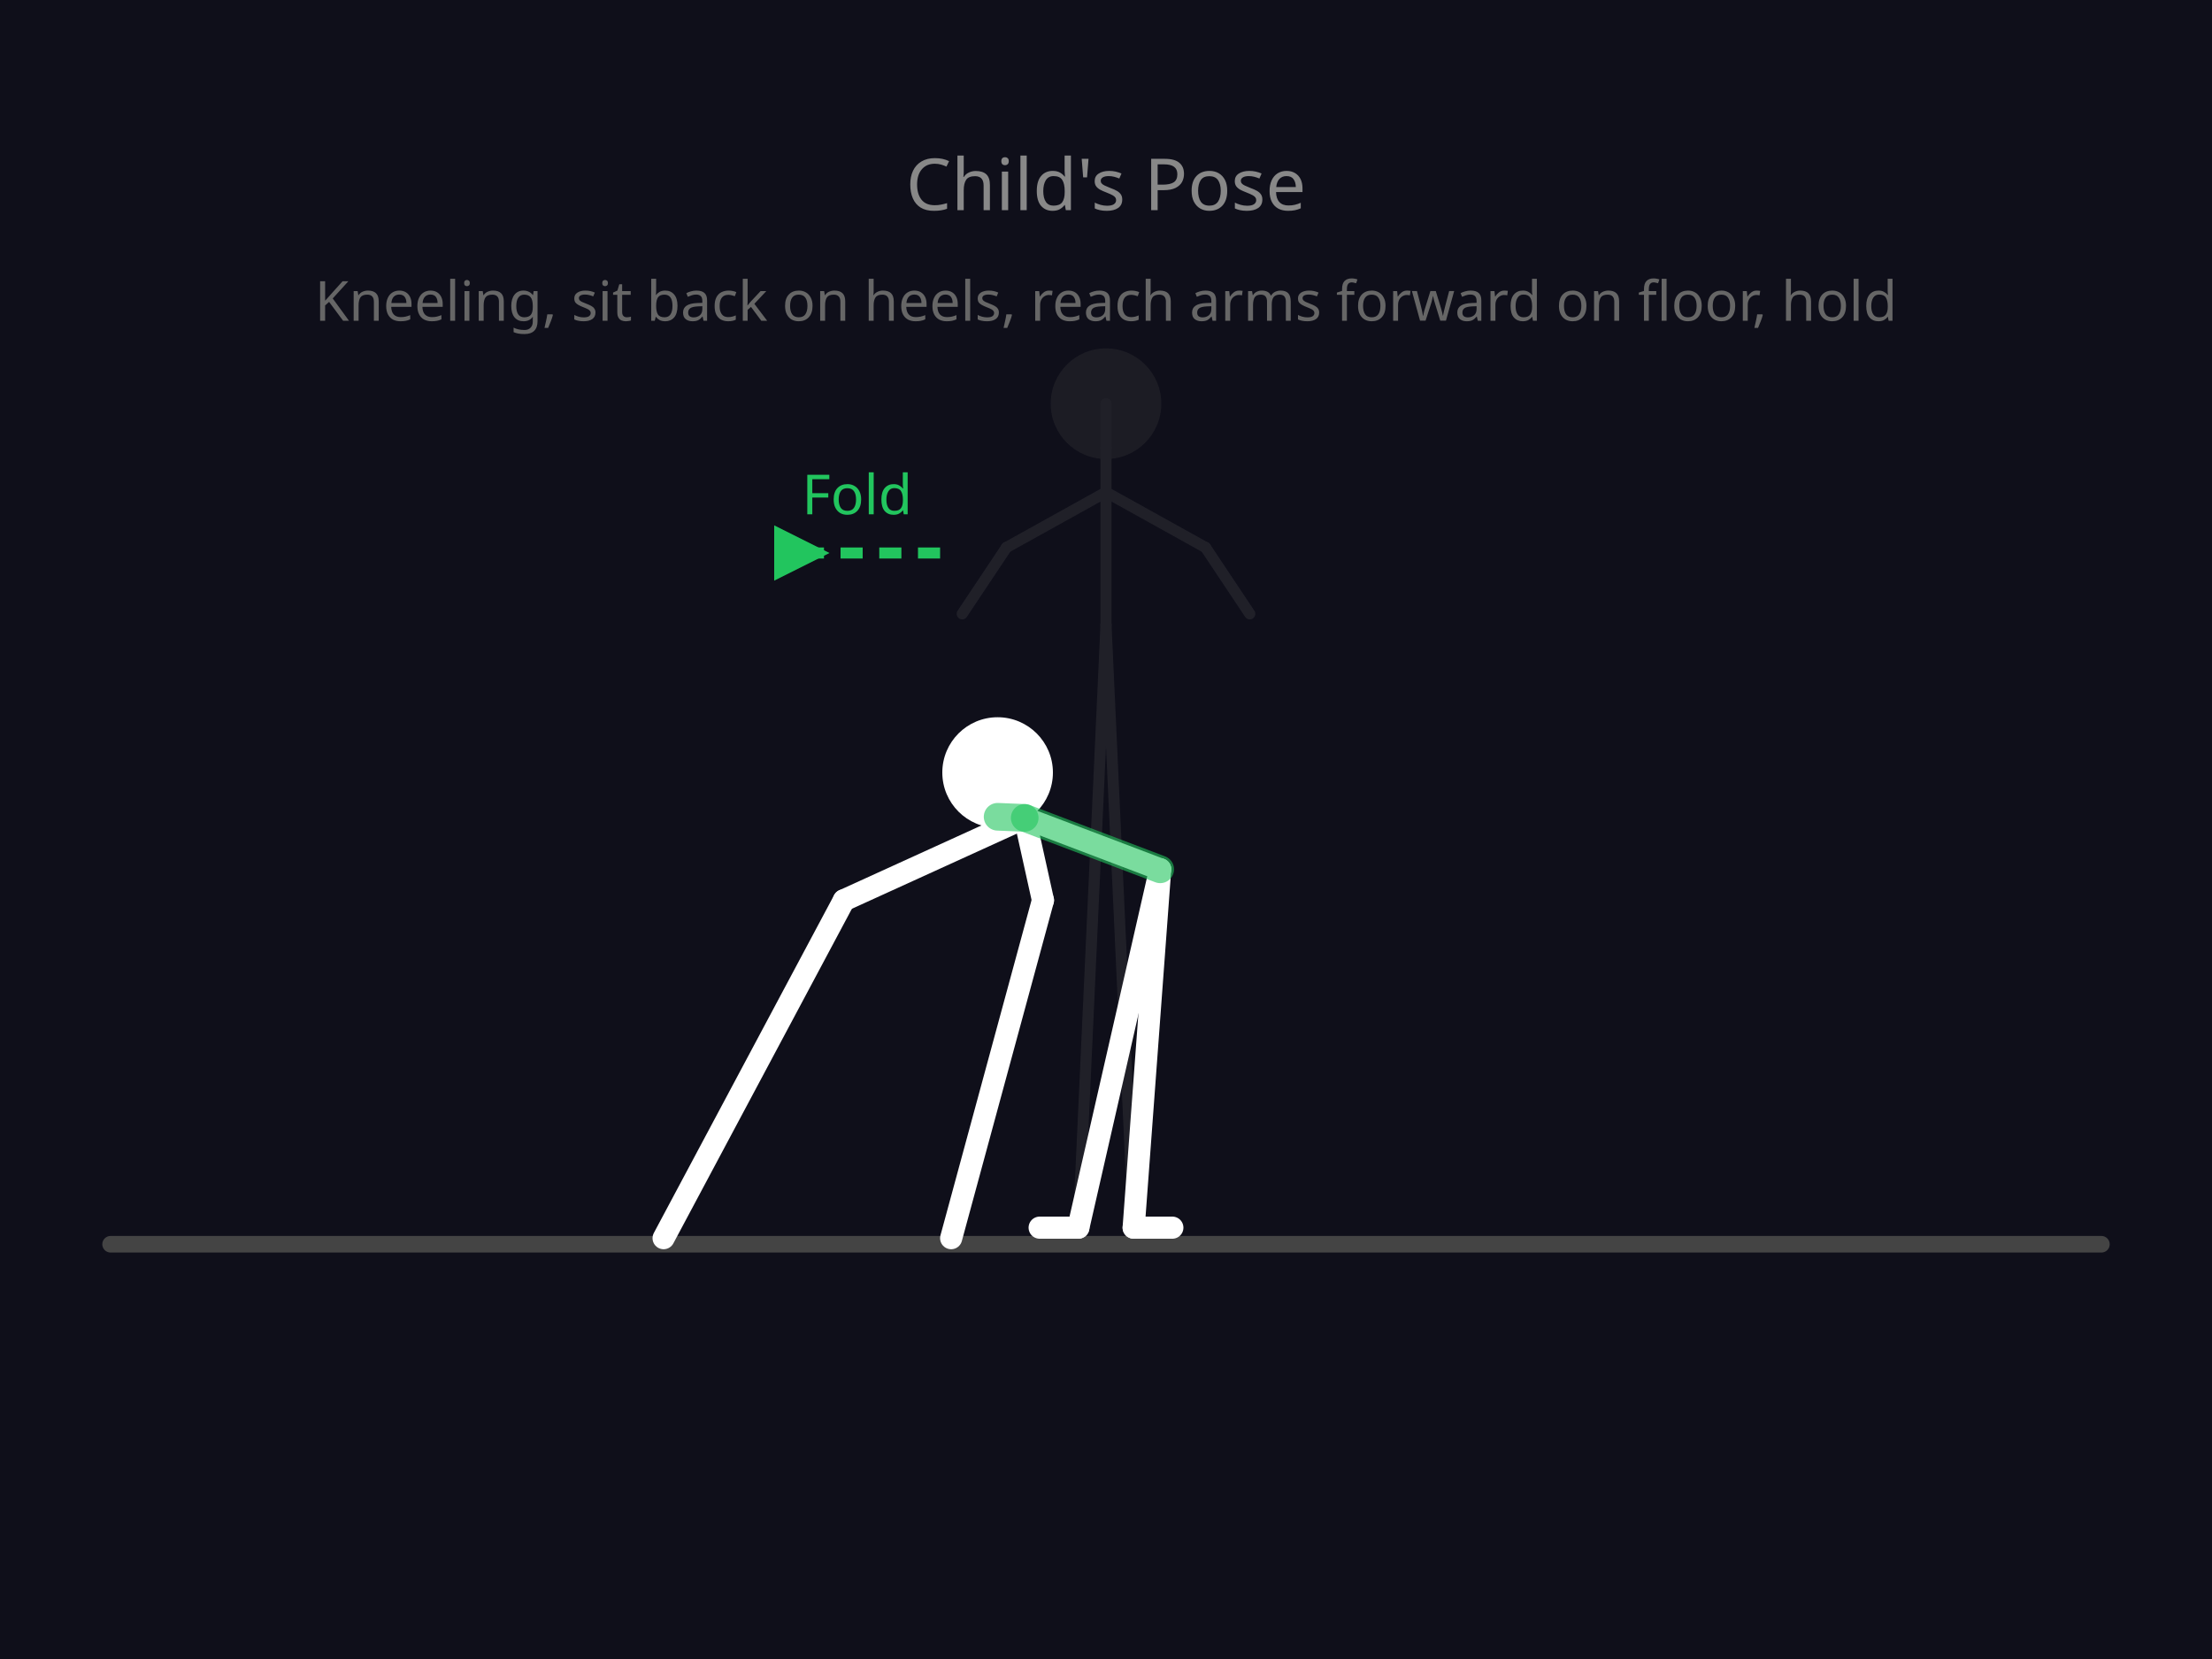
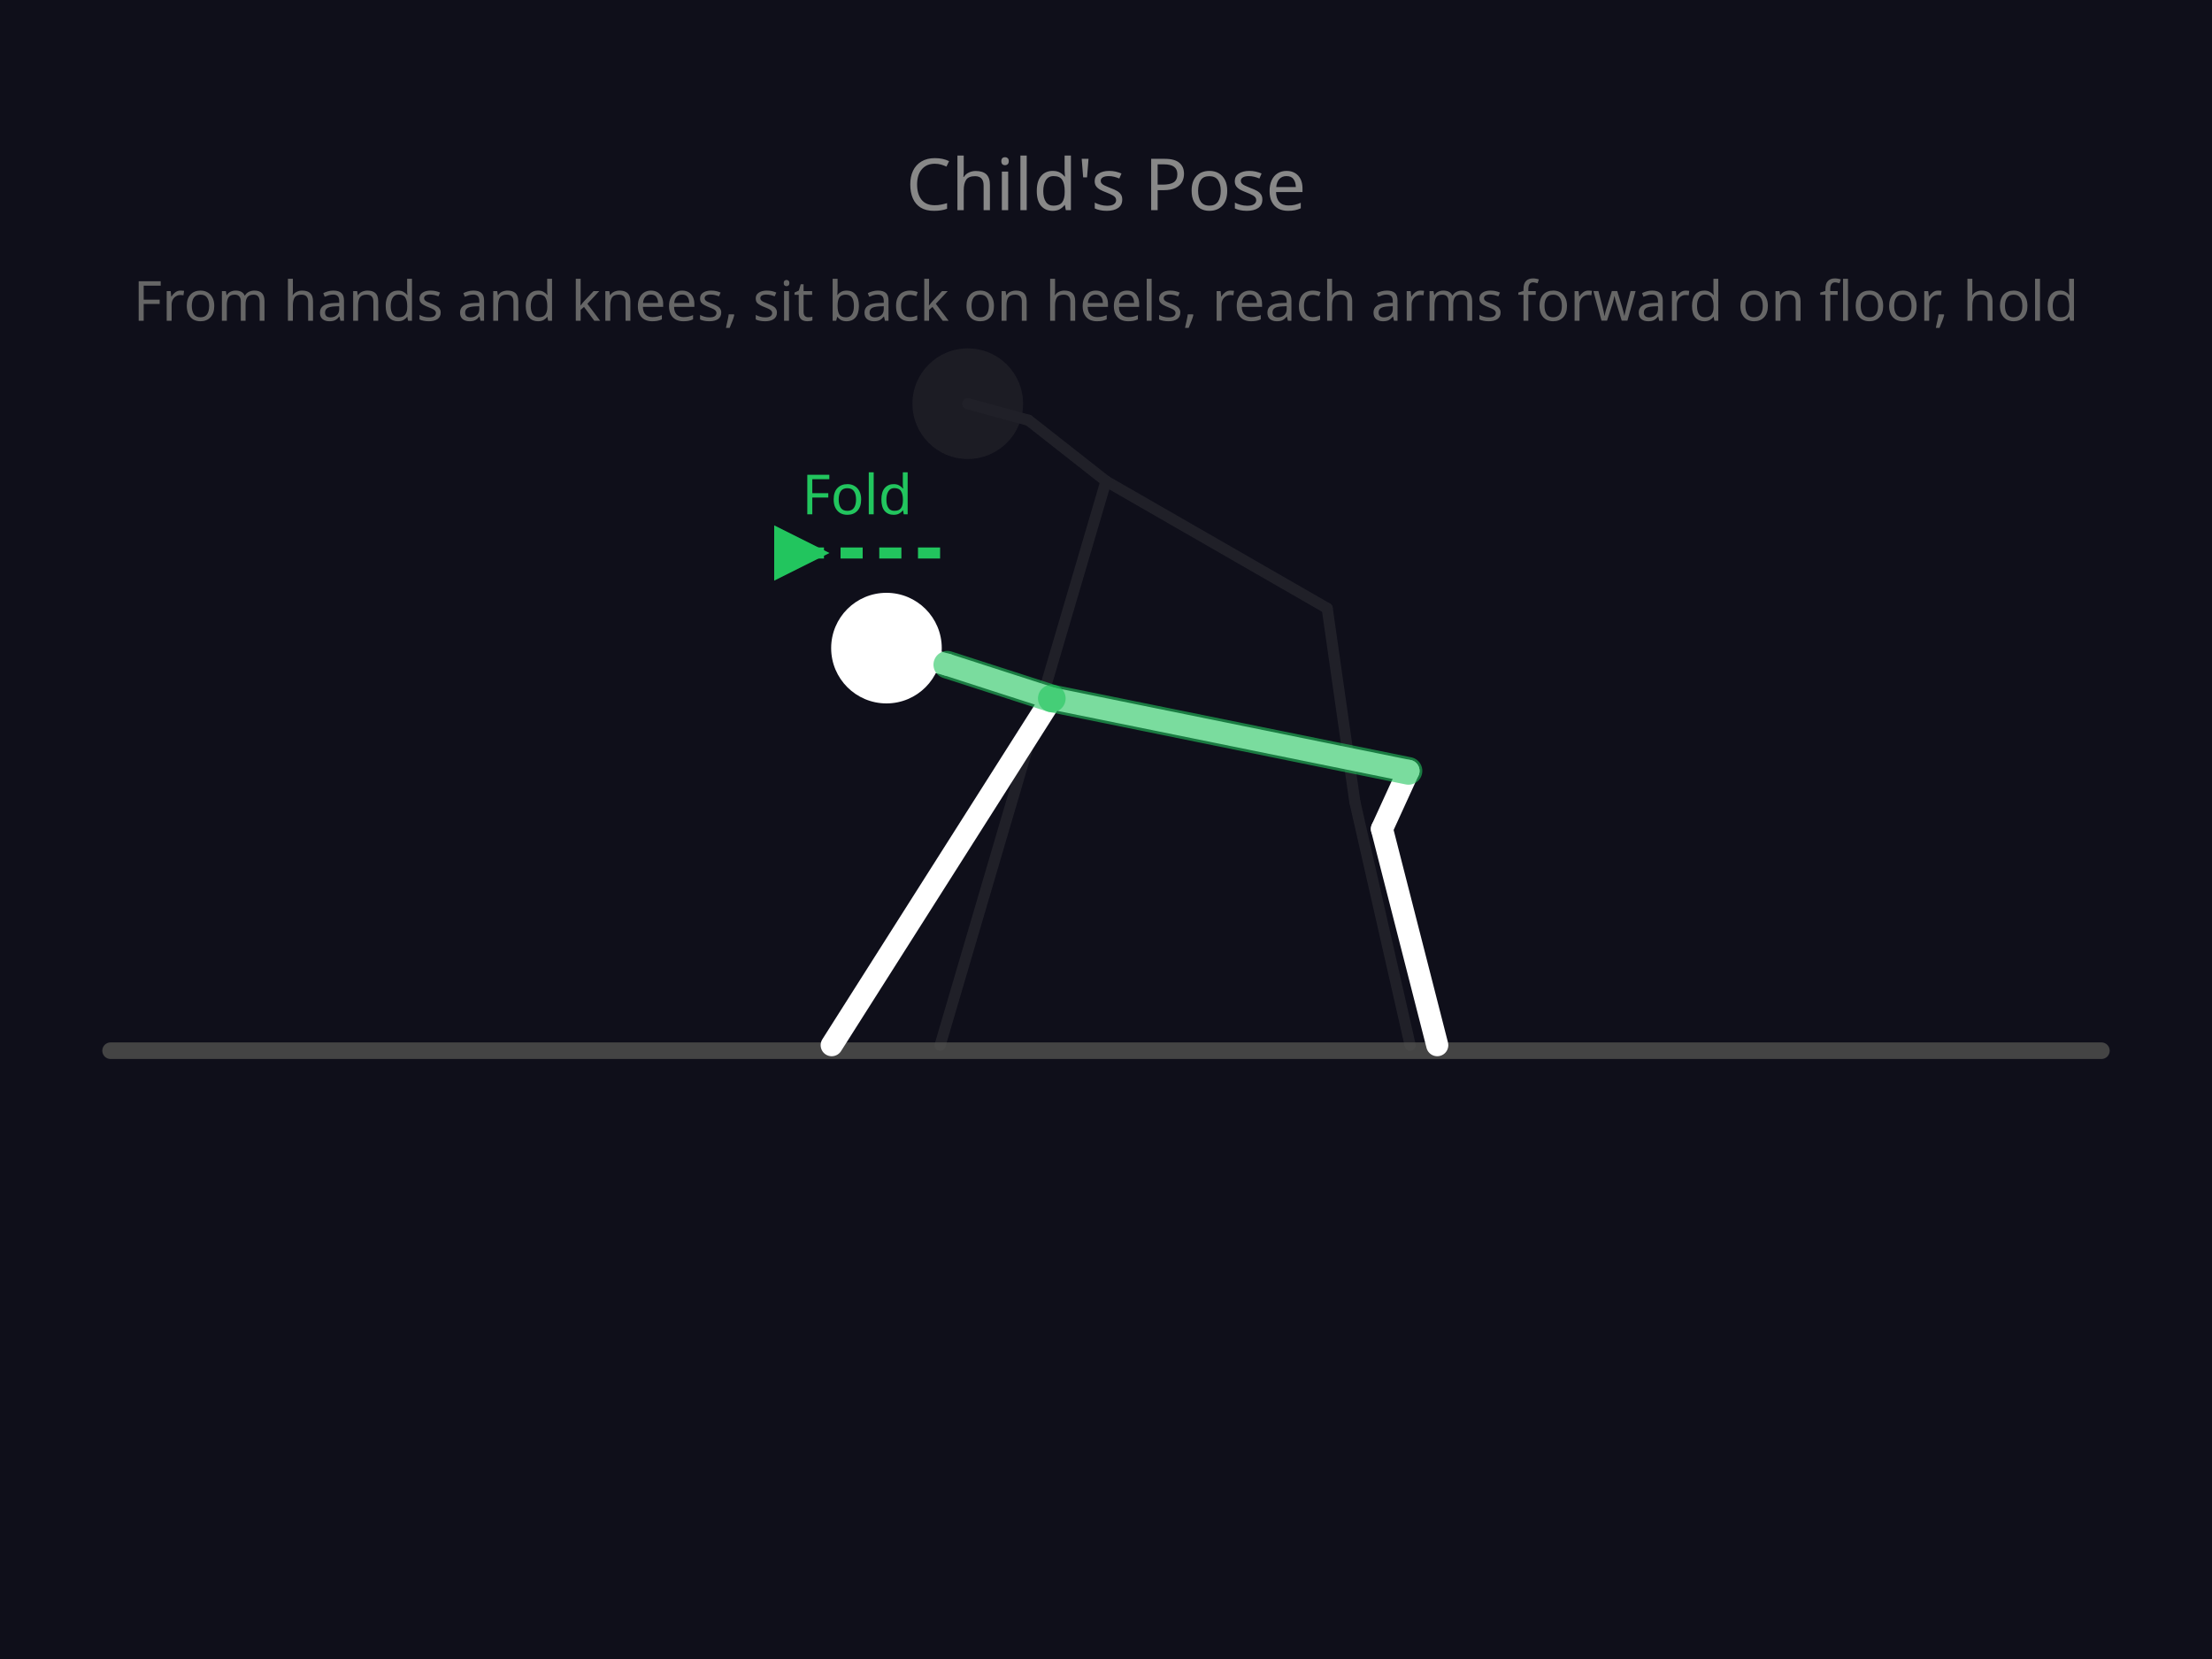
<svg xmlns="http://www.w3.org/2000/svg" viewBox="0 0 400 300">
  <rect width="400" height="300" fill="#0f0f1a" />
-   <line x1="20" y1="225" x2="380" y2="225" stroke="#444" stroke-width="3" stroke-linecap="round" />
+   <line x1="20" y1="190" x2="380" y2="190" stroke="#444" stroke-width="3" stroke-linecap="round" />
  <text x="200" y="38" fill="#888" font-size="13" font-family="sans-serif" text-anchor="middle">Child's Pose</text>
-   <text x="200" y="58" fill="#666" font-size="10" font-family="sans-serif" text-anchor="middle">Kneeling, sit back on heels, reach arms forward on floor, hold</text>
+   <text x="200" y="58" fill="#666" font-size="10" font-family="sans-serif" text-anchor="middle">From hands and knees, sit back on heels, reach arms forward on floor, hold</text>
  <g stroke="#555" stroke-width="2" fill="none" stroke-linecap="round" stroke-linejoin="round" opacity="0.25">
-     <circle cx="200" cy="73" r="10" fill="#444" stroke="none" />
-     <line x1="200" y1="73" x2="200" y2="81" />
-     <line x1="200" y1="81" x2="200" y2="89" />
-     <line x1="200" y1="89" x2="200" y2="113" />
-     <line x1="200" y1="89" x2="182" y2="99" />
-     <line x1="182" y1="99" x2="174" y2="111" />
-     <line x1="200" y1="89" x2="218" y2="99" />
-     <line x1="218" y1="99" x2="226" y2="111" />
-     <line x1="200" y1="113" x2="195" y2="222" />
-     <line x1="195" y1="222" x2="188" y2="222" />
-     <line x1="200" y1="113" x2="205" y2="222" />
-     <line x1="205" y1="222" x2="212" y2="222" />
+     <circle cx="175" cy="73" r="10" fill="#444" stroke="none" />
+     <line x1="175" y1="73" x2="186" y2="76" />
+     <line x1="186" y1="76" x2="200" y2="87" />
+     <line x1="200" y1="87" x2="240" y2="110" />
+     <line x1="200" y1="87" x2="170" y2="189" />
+     <line x1="240" y1="110" x2="245" y2="145" />
+     <line x1="245" y1="145" x2="255" y2="189" />
  </g>
  <g stroke="#FFF" stroke-width="4" fill="none" stroke-linecap="round" stroke-linejoin="round">
-     <circle cx="180.4" cy="139.7" r="10" fill="#FFF" stroke="none" />
-     <line x1="180.4" y1="139.7" x2="180.4" y2="147.7" />
-     <line x1="180.4" y1="147.7" x2="185.3" y2="147.9" />
-     <line x1="185.3" y1="147.9" x2="209.8" y2="157.2" />
-     <line x1="185.3" y1="147.9" x2="152.6" y2="162.8" />
-     <line x1="152.6" y1="162.8" x2="120" y2="223.9" />
-     <line x1="185.3" y1="147.9" x2="188.6" y2="162.8" />
-     <line x1="188.6" y1="162.8" x2="172" y2="223.9" />
-     <line x1="209.8" y1="157.2" x2="195" y2="222" />
-     <line x1="195" y1="222" x2="188" y2="222" />
-     <line x1="209.8" y1="157.2" x2="205" y2="222" />
-     <line x1="205" y1="222" x2="212" y2="222" />
-     <line x1="180.4" y1="147.7" x2="185.3" y2="147.9" stroke="#22C55E" stroke-width="5" opacity="0.6" />
-     <line x1="185.3" y1="147.9" x2="209.8" y2="157.2" stroke="#22C55E" stroke-width="5" opacity="0.6" />
+     <circle cx="160.3" cy="117.2" r="10" fill="#FFF" stroke="none" />
+     <line x1="160.3" y1="117.2" x2="171.3" y2="120.2" />
+     <line x1="171.3" y1="120.2" x2="190.2" y2="126.3" />
+     <line x1="190.2" y1="126.3" x2="254.7" y2="139.4" />
+     <line x1="190.2" y1="126.3" x2="150.4" y2="189" />
+     <line x1="254.7" y1="139.4" x2="249.9" y2="149.9" />
+     <line x1="249.9" y1="149.9" x2="259.9" y2="189" />
+     <line x1="171.3" y1="120.2" x2="190.2" y2="126.3" stroke="#22C55E" stroke-width="5" opacity="0.6" />
+     <line x1="190.2" y1="126.3" x2="254.7" y2="139.4" stroke="#22C55E" stroke-width="5" opacity="0.6" />
  </g>
  <line x1="170" y1="100" x2="140" y2="100" stroke="#22C55E" stroke-width="2" stroke-dasharray="4,3" />
  <polygon points="140,95 150,100 140,105" fill="#22C55E" />
  <text x="155" y="93" fill="#22C55E" font-size="10" text-anchor="middle" font-family="sans-serif">Fold</text>
</svg>
